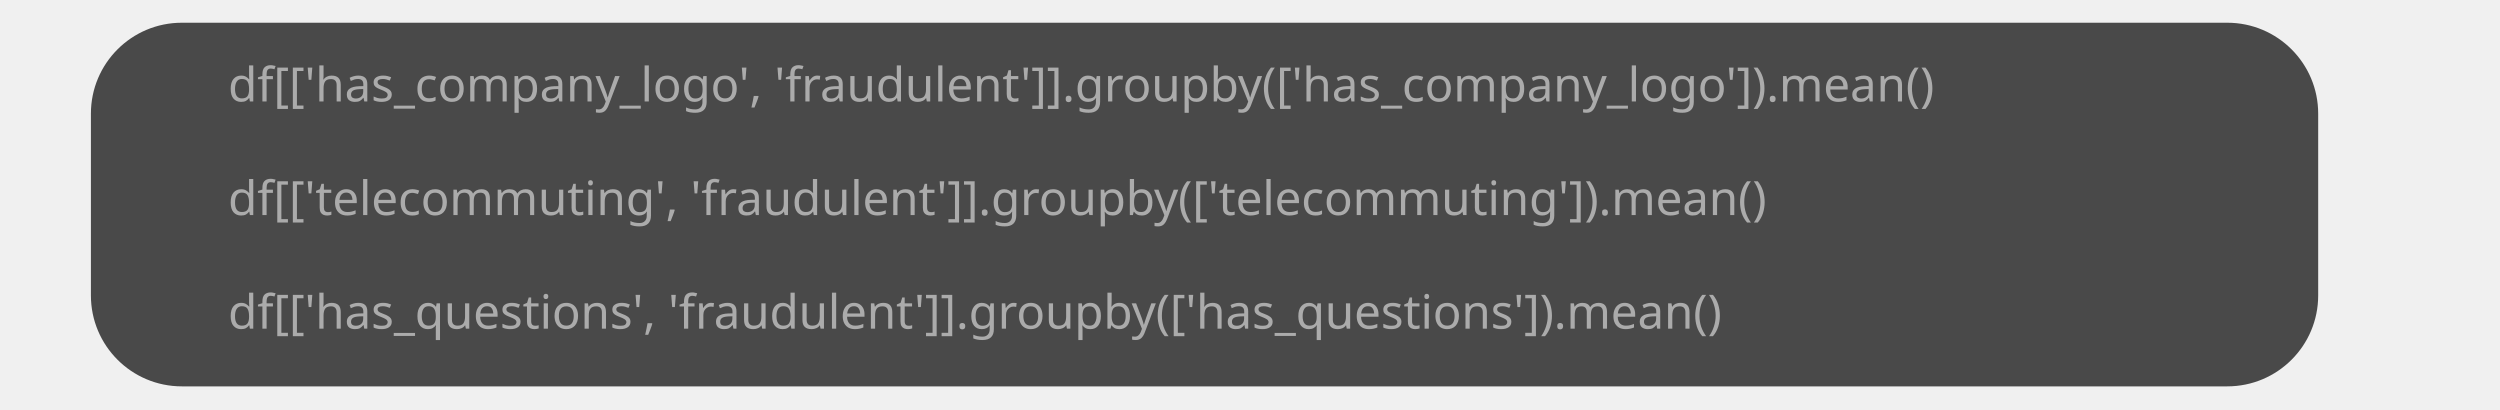
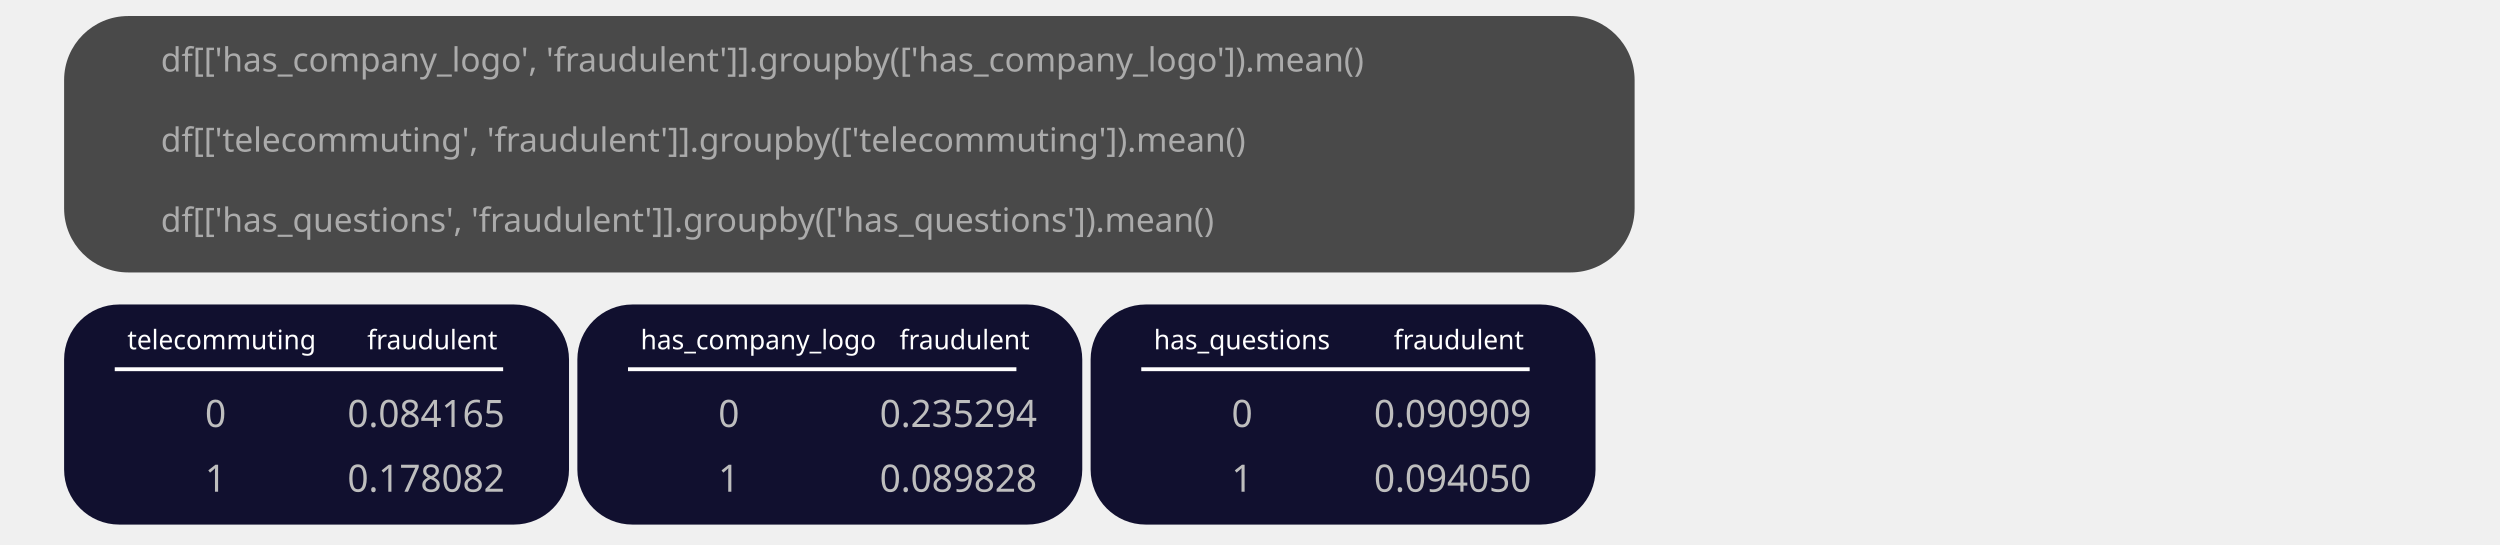
- <svg xmlns="http://www.w3.org/2000/svg" width="100%" height="100%" viewBox="0 0 110 18" version="1.1" xml:space="preserve" style="fill-rule:evenodd;clip-rule:evenodd;stroke-linejoin:round;stroke-miterlimit:2;">
-   <g transform="matrix(1,0,0,1,-352,-59)">
-     <g id="c5" transform="matrix(1.1,0,0,0.18,352,59)">
+ <svg xmlns="http://www.w3.org/2000/svg" width="100%" height="100%" viewBox="0 0 156 34" version="1.1" xml:space="preserve" style="fill-rule:evenodd;clip-rule:evenodd;stroke-linejoin:round;stroke-miterlimit:2;">
+   <g transform="matrix(1,0,0,1,-443,-143)">
+     <g id="c6" transform="matrix(1.56,0,0,0.34,443,143)">
      <rect x="0" y="0" width="100" height="100" style="fill:none;" />
-       <g transform="matrix(0.681818,0,0,1.16667,-0.909091,-11.1111)">
+       <g transform="matrix(0.480769,0,0,0.617647,-0.641026,-5.88235)">
        <g transform="matrix(10.8889,0,0,6.34921,-47.7778,-30.1587)">
          <path d="M17,10C17,8.344 16.781,7 16.51,7L5.49,7C5.219,7 5,8.344 5,10L5,16C5,17.656 5.219,19 5.49,19L16.51,19C16.781,19 17,17.656 17,16L17,10Z" style="fill:rgb(73,73,73);" />
        </g>
        <g transform="matrix(0.439254,0,0,1.56877,-10.3608,22.2042)">
          <text x="57.089px" y="5.462px" style="font-family:'MicrosoftSansSerif', 'Microsoft Sans Serif', sans-serif;font-size:6.324px;fill:rgb(171,171,171);">df[['has_company_logo', 'fraudulent']].groupby(['has_company_logo']).mean()</text>
          <text x="57.089px" y="20.64px" style="font-family:'MicrosoftSansSerif', 'Microsoft Sans Serif', sans-serif;font-size:6.324px;fill:rgb(171,171,171);">df[['telecommuting', 'fraudulent']].groupby(['telecommuting']).mean()</text>
          <text x="57.089px" y="35.817px" style="font-family:'MicrosoftSansSerif', 'Microsoft Sans Serif', sans-serif;font-size:6.324px;fill:rgb(171,171,171);">df[['has_questions', 'fraudulent']].groupby(['has_questions']).mean()</text>
        </g>
      </g>
+       <g transform="matrix(0.378684,0,0,0.498971,0.0395456,48.7542)">
+         <g transform="matrix(4.44444,0,0,6.74603,-15.5556,-32.9365)">
+           <path d="M17,10C17,8.344 16.414,7 15.692,7L6.308,7C5.586,7 5,8.344 5,10L5,16C5,17.656 5.586,19 6.308,19L15.692,19C16.414,19 17,17.656 17,16L17,10Z" style="fill:rgb(17,16,47);" />
+         </g>
+         <g transform="matrix(0.439254,0,0,1.56877,-11.7283,22.2042)">
+           <text x="57.089px" y="5.462px" style="font-family:'MicrosoftSansSerif', 'Microsoft Sans Serif', sans-serif;font-size:6.324px;fill:white;">telecommuting</text>
+         </g>
+         <g transform="matrix(0.439254,0,0,1.56877,-3.52321,50.7756)">
+           <text x="57.089px" y="5.462px" style="font-family:'MicrosoftSansSerif', 'Microsoft Sans Serif', sans-serif;font-size:8.853px;fill:rgb(190,190,190);">0</text>
+         </g>
+         <g transform="matrix(0.439254,0,0,1.56877,-3.52321,74.5851)">
+           <text x="57.089px" y="5.462px" style="font-family:'MicrosoftSansSerif', 'Microsoft Sans Serif', sans-serif;font-size:8.853px;fill:rgb(190,190,190);">1</text>
+         </g>
+         <g transform="matrix(0.439254,0,0,1.56877,11.5195,50.7756)">
+           <text x="57.089px" y="5.462px" style="font-family:'MicrosoftSansSerif', 'Microsoft Sans Serif', sans-serif;font-size:8.853px;fill:rgb(190,190,190);">0.084165</text>
+         </g>
+         <g transform="matrix(0.439254,0,0,1.56877,11.5195,74.5851)">
+           <text x="57.089px" y="5.462px" style="font-family:'MicrosoftSansSerif', 'Microsoft Sans Serif', sans-serif;font-size:8.853px;fill:rgb(190,190,190);">0.178082</text>
+         </g>
+         <g transform="matrix(0.439254,0,0,1.56877,13.605,22.2042)">
+           <text x="57.089px" y="5.462px" style="font-family:'MicrosoftSansSerif', 'Microsoft Sans Serif', sans-serif;font-size:6.324px;fill:white;">fraudulent</text>
+         </g>
+         <g transform="matrix(2.5121e-17,-1.42857,2.9304,6.2482e-16,-152.086,405.952)">
+           <rect x="257" y="56" width="1" height="14" style="fill:white;" />
+         </g>
+       </g>
+       <g transform="matrix(0.378684,0,0,0.498971,20.5698,48.7542)">
+         <g transform="matrix(4.44444,0,0,6.74603,-15.5556,-32.9365)">
+           <path d="M17,10C17,8.344 16.414,7 15.692,7L6.308,7C5.586,7 5,8.344 5,10L5,16C5,17.656 5.586,19 6.308,19L15.692,19C16.414,19 17,17.656 17,16L17,10Z" style="fill:rgb(17,16,47);" />
+         </g>
+         <g transform="matrix(0.439254,0,0,1.56877,-11.7283,22.2042)">
+           <text x="57.089px" y="5.462px" style="font-family:'MicrosoftSansSerif', 'Microsoft Sans Serif', sans-serif;font-size:6.324px;fill:white;">has_company_logo</text>
+         </g>
+         <g transform="matrix(0.439254,0,0,1.56877,-3.52321,50.7756)">
+           <text x="57.089px" y="5.462px" style="font-family:'MicrosoftSansSerif', 'Microsoft Sans Serif', sans-serif;font-size:8.853px;fill:rgb(190,190,190);">0</text>
+         </g>
+         <g transform="matrix(0.439254,0,0,1.56877,-3.52321,74.5851)">
+           <text x="57.089px" y="5.462px" style="font-family:'MicrosoftSansSerif', 'Microsoft Sans Serif', sans-serif;font-size:8.853px;fill:rgb(190,190,190);">1</text>
+         </g>
+         <g transform="matrix(0.439254,0,0,1.56877,13.5275,50.7756)">
+           <text x="57.089px" y="5.462px" style="font-family:'MicrosoftSansSerif', 'Microsoft Sans Serif', sans-serif;font-size:8.853px;fill:rgb(190,190,190);">0.235294</text>
+         </g>
+         <g transform="matrix(0.439254,0,0,1.56877,13.5275,74.5851)">
+           <text x="57.089px" y="5.462px" style="font-family:'MicrosoftSansSerif', 'Microsoft Sans Serif', sans-serif;font-size:8.853px;fill:rgb(190,190,190);">0.089828</text>
+         </g>
+         <g transform="matrix(0.439254,0,0,1.56877,15.613,22.2042)">
+           <text x="57.089px" y="5.462px" style="font-family:'MicrosoftSansSerif', 'Microsoft Sans Serif', sans-serif;font-size:6.324px;fill:white;">fraudulent</text>
+         </g>
+         <g transform="matrix(2.5121e-17,-1.42857,2.9304,6.2482e-16,-152.086,405.952)">
+           <rect x="257" y="56" width="1" height="14" style="fill:white;" />
+         </g>
+       </g>
+       <g transform="matrix(0.378684,0,0,0.498971,41.1001,48.7542)">
+         <g transform="matrix(4.44444,0,0,6.74603,-15.5556,-32.9365)">
+           <path d="M17,10C17,8.344 16.414,7 15.692,7L6.308,7C5.586,7 5,8.344 5,10L5,16C5,17.656 5.586,19 6.308,19L15.692,19C16.414,19 17,17.656 17,16L17,10Z" style="fill:rgb(17,16,47);" />
+         </g>
+         <g transform="matrix(0.439254,0,0,1.56877,-11.7283,22.2042)">
+           <text x="57.089px" y="5.462px" style="font-family:'MicrosoftSansSerif', 'Microsoft Sans Serif', sans-serif;font-size:6.324px;fill:white;">has_questions</text>
+         </g>
+         <g transform="matrix(0.439254,0,0,1.56877,-3.52321,50.7756)">
+           <text x="57.089px" y="5.462px" style="font-family:'MicrosoftSansSerif', 'Microsoft Sans Serif', sans-serif;font-size:8.853px;fill:rgb(190,190,190);">0</text>
+         </g>
+         <g transform="matrix(0.439254,0,0,1.56877,-3.52321,74.5851)">
+           <text x="57.089px" y="5.462px" style="font-family:'MicrosoftSansSerif', 'Microsoft Sans Serif', sans-serif;font-size:8.853px;fill:rgb(190,190,190);">1</text>
+         </g>
+         <g transform="matrix(0.439254,0,0,1.56877,11.5195,50.7756)">
+           <text x="57.089px" y="5.462px" style="font-family:'MicrosoftSansSerif', 'Microsoft Sans Serif', sans-serif;font-size:8.853px;fill:rgb(190,190,190);">0.090909</text>
+         </g>
+         <g transform="matrix(0.439254,0,0,1.56877,11.5195,74.5851)">
+           <text x="57.089px" y="5.462px" style="font-family:'MicrosoftSansSerif', 'Microsoft Sans Serif', sans-serif;font-size:8.853px;fill:rgb(190,190,190);">0.094050</text>
+         </g>
+         <g transform="matrix(0.439254,0,0,1.56877,13.605,22.2042)">
+           <text x="57.089px" y="5.462px" style="font-family:'MicrosoftSansSerif', 'Microsoft Sans Serif', sans-serif;font-size:6.324px;fill:white;">fraudulent</text>
+         </g>
+         <g transform="matrix(2.5121e-17,-1.42857,2.9304,6.2482e-16,-152.086,405.952)">
+           <rect x="257" y="56" width="1" height="14" style="fill:white;" />
+         </g>
+       </g>
    </g>
  </g>
</svg>
